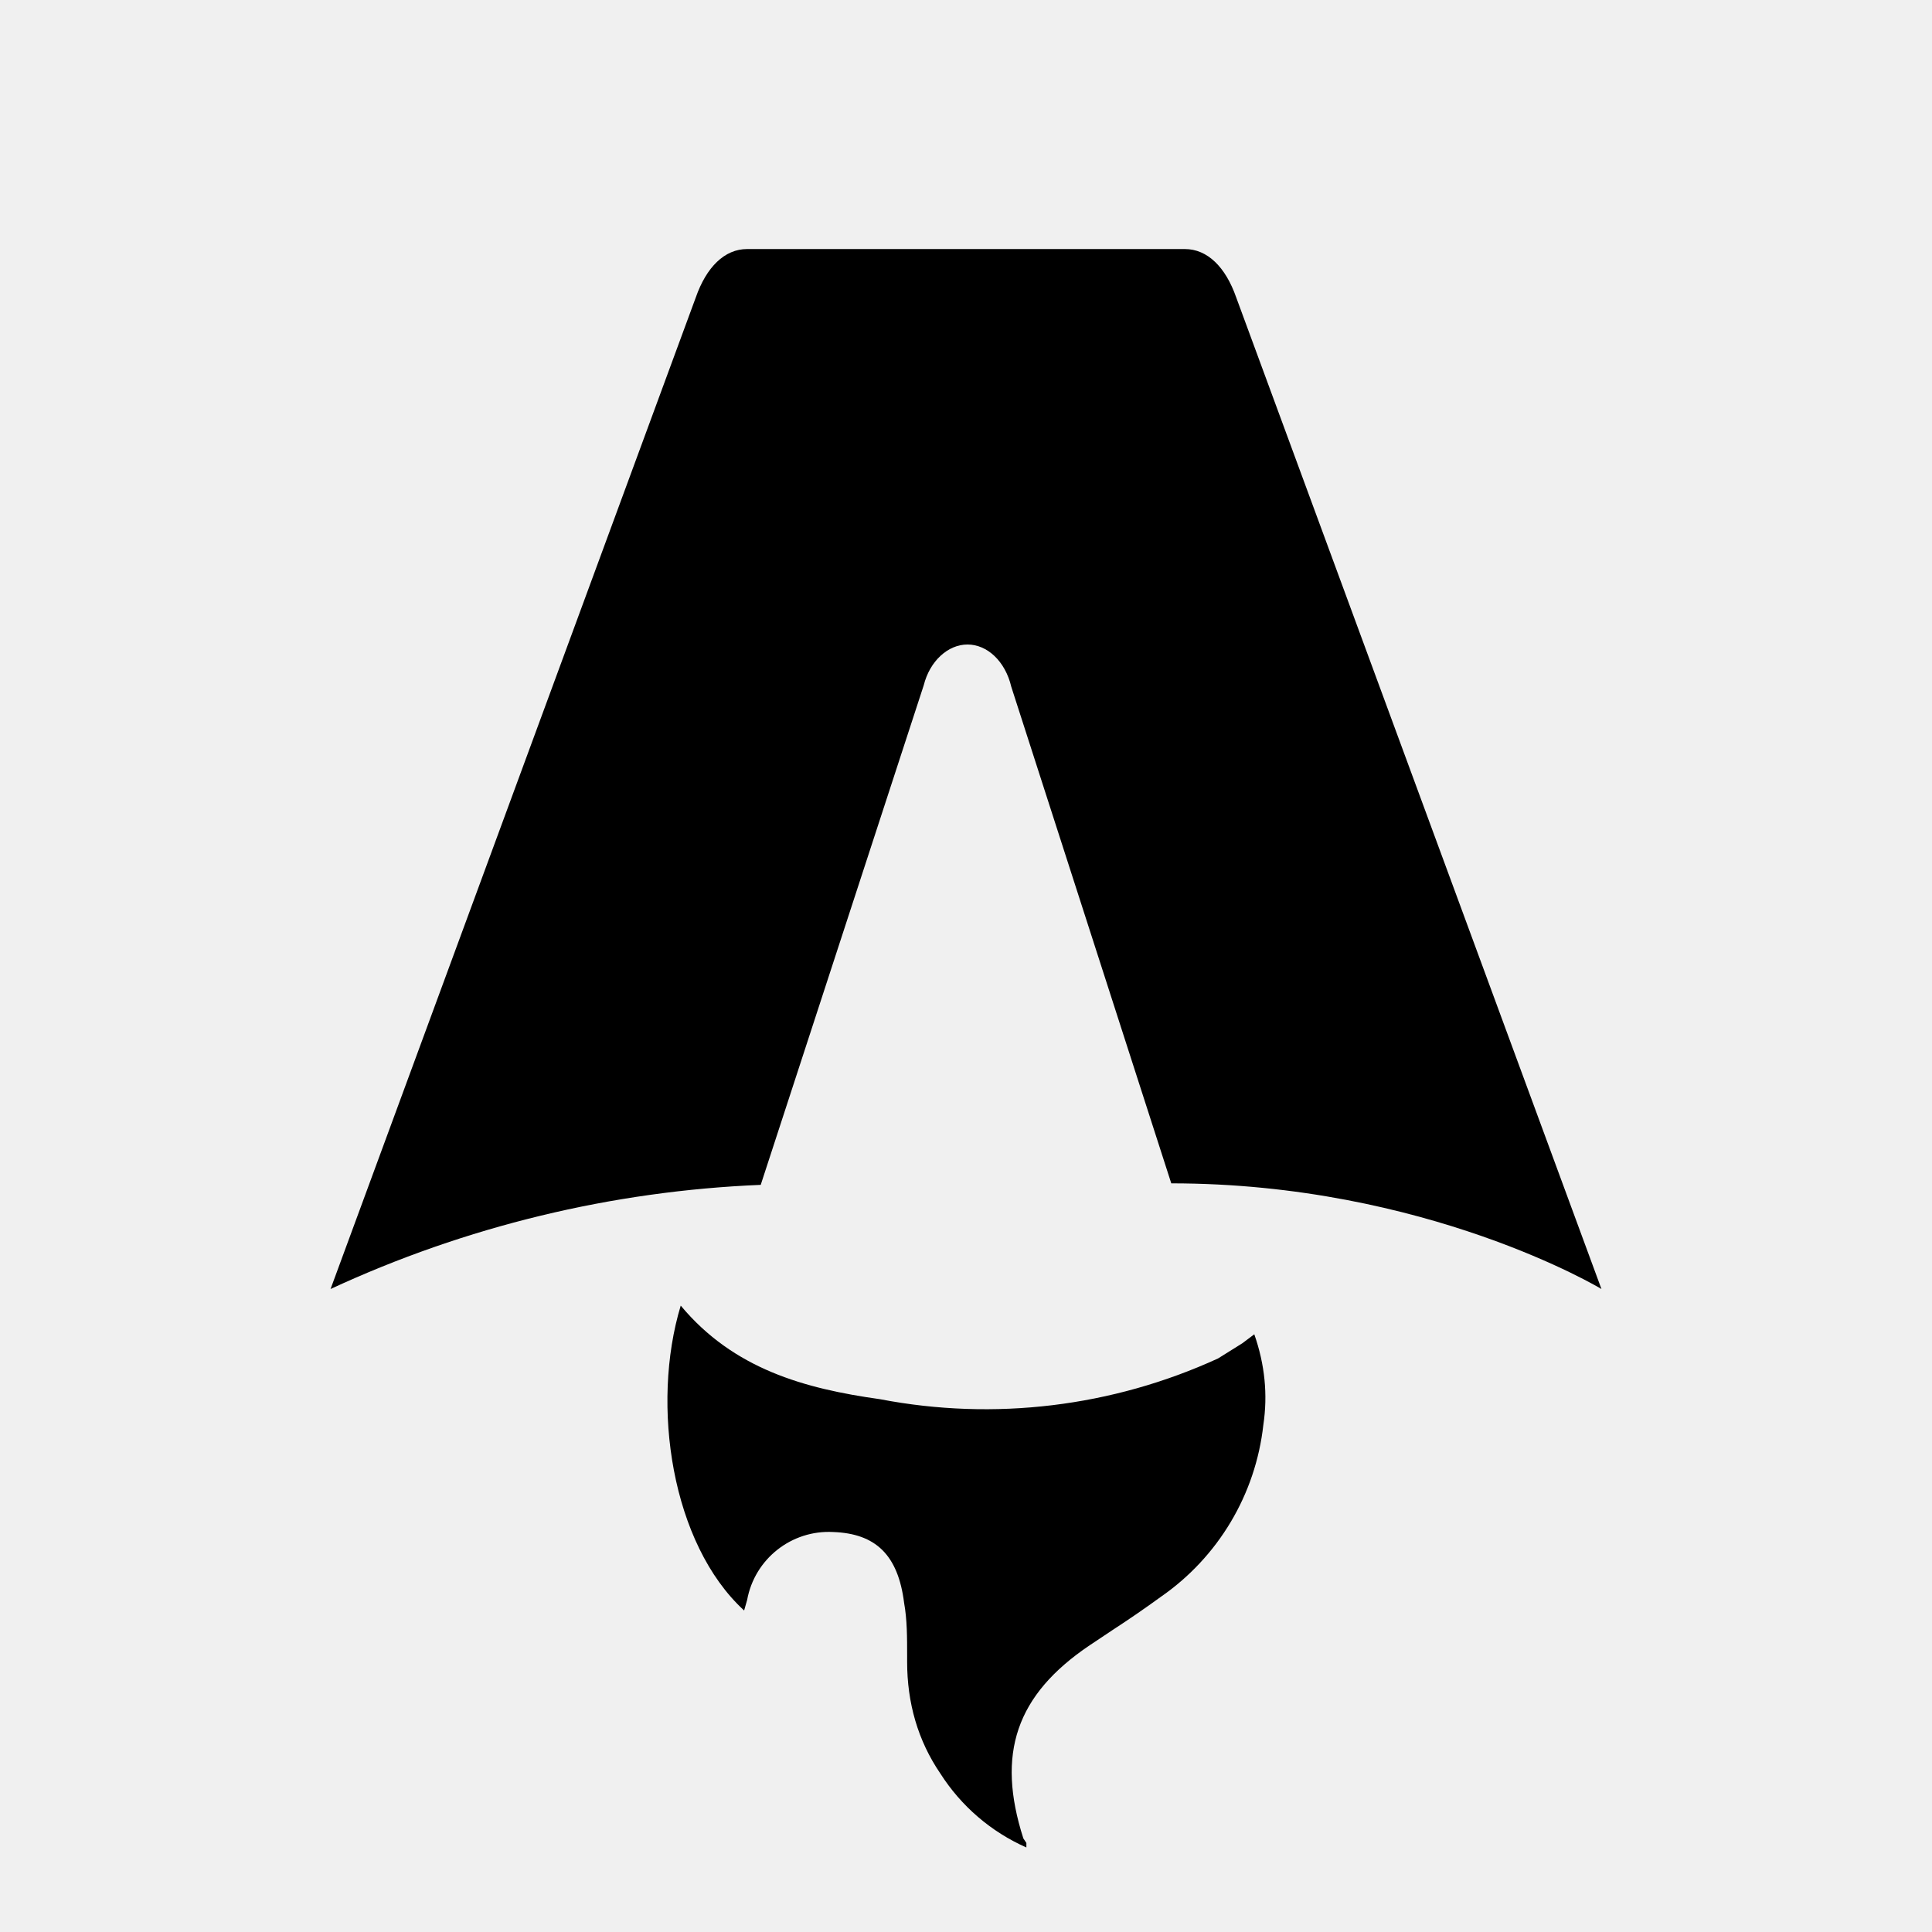
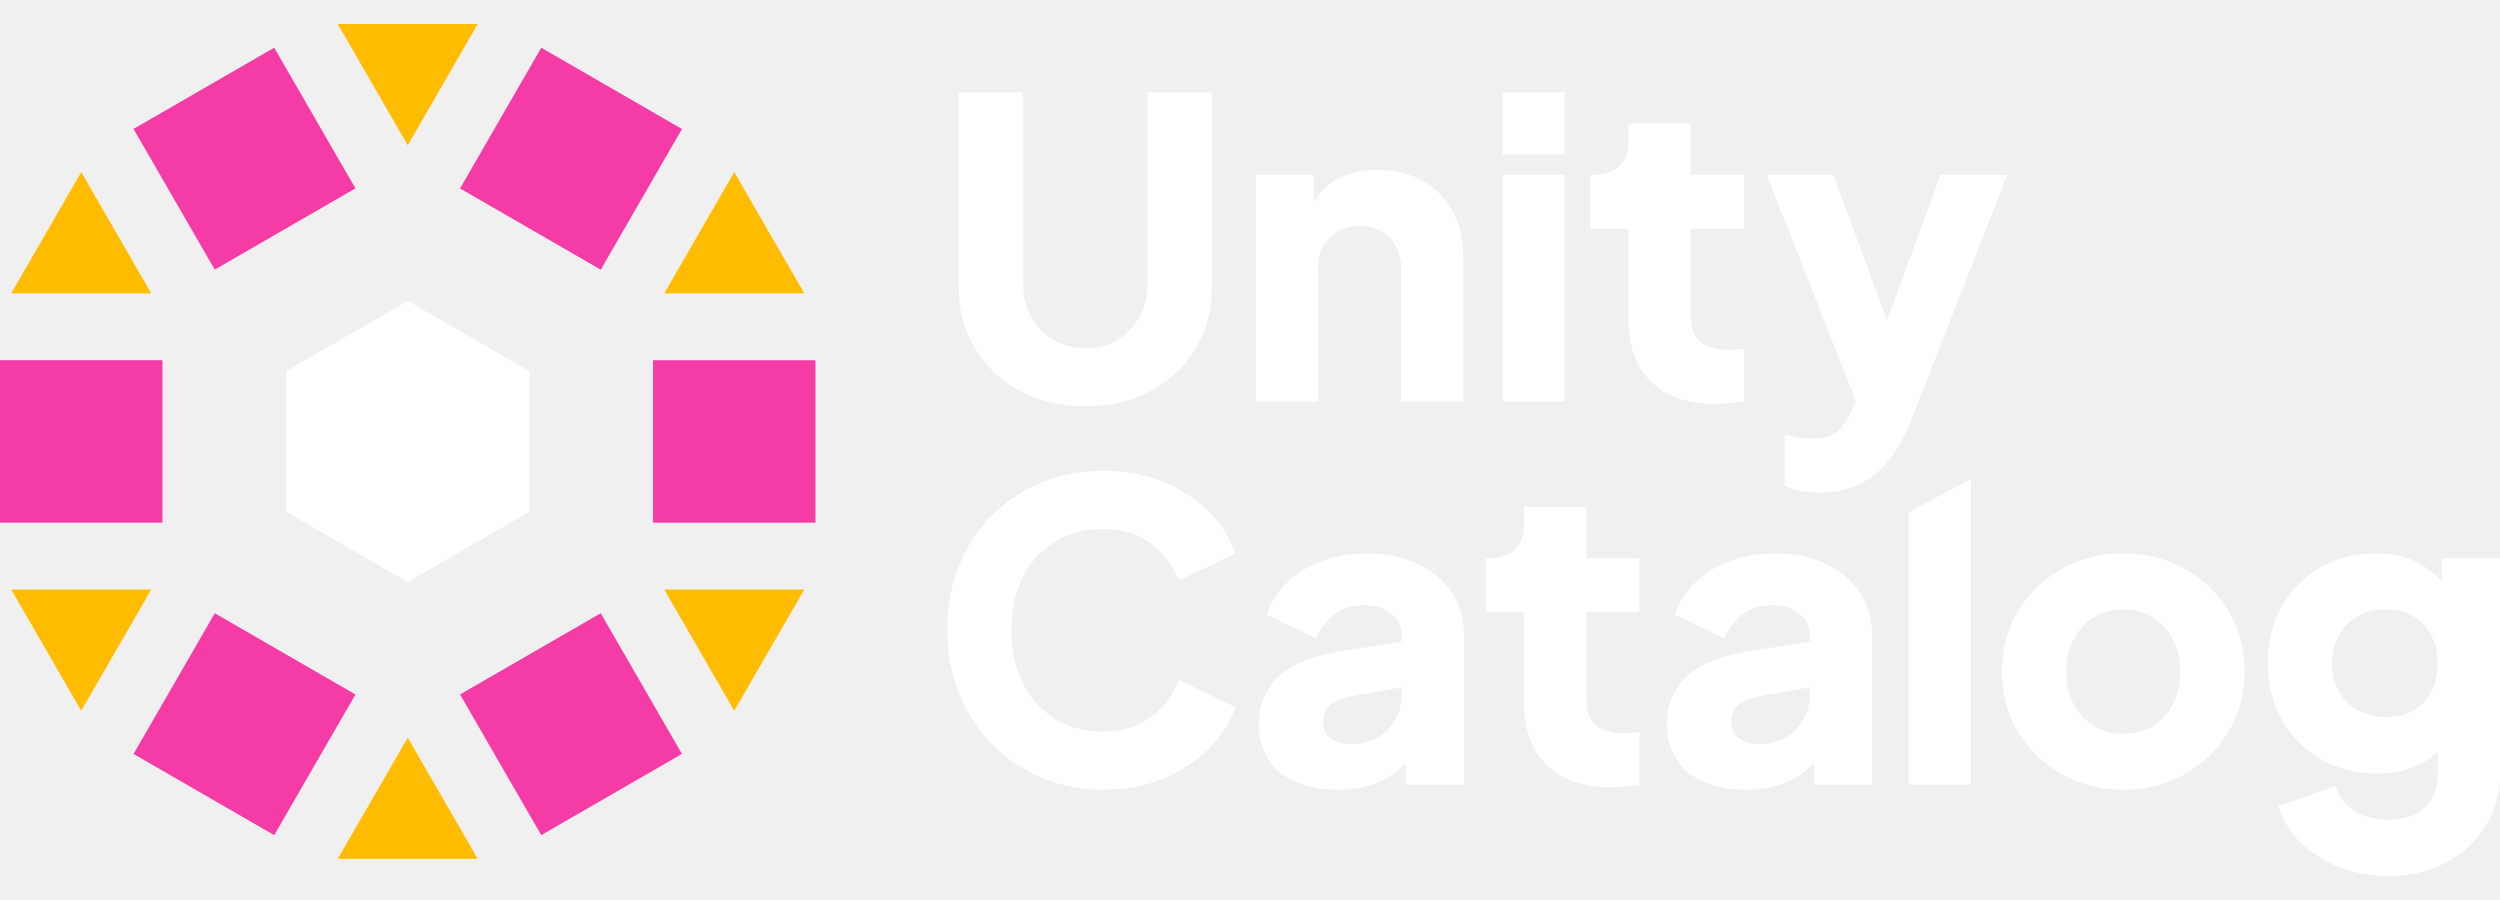
- <svg xmlns="http://www.w3.org/2000/svg" fill="none" viewBox="0 0 128 128">
-   <path d="M50.4 78.5a75.1 75.1 0 0 0-28.5 6.9l24.2-65.7c.7-2 1.9-3.2 3.4-3.2h29c1.5 0 2.7 1.2 3.4 3.2l24.2 65.7s-11.6-7-28.5-7L67 45.5c-.4-1.7-1.6-2.8-2.9-2.8-1.3 0-2.5 1.1-2.9 2.7L50.4 78.5Zm-1.1 28.2Zm-4.2-20.2c-2 6.6-.6 15.8 4.2 20.2a17.5 17.5 0 0 1 .2-.7 5.5 5.5 0 0 1 5.7-4.5c2.8.1 4.3 1.5 4.7 4.7.2 1.1.2 2.3.2 3.5v.4c0 2.7.7 5.2 2.2 7.4a13 13 0 0 0 5.7 4.9v-.3l-.2-.3c-1.8-5.6-.5-9.5 4.4-12.8l1.5-1a73 73 0 0 0 3.2-2.2 16 16 0 0 0 6.8-11.4c.3-2 .1-4-.6-6l-.8.6-1.6 1a37 37 0 0 1-22.4 2.7c-5-.7-9.7-2-13.2-6.2Z" />
-   <style>
-         path { fill: #000; }
-         @media (prefers-color-scheme: dark) {
-             path { fill: #FFF; }
-         }
-     </style>
+ <svg xmlns="http://www.w3.org/2000/svg" width="100" height="36" viewBox="0 0 100 36" fill="none" role="presentation">
+   <g clip-path="url(#clip0_124_3368)">
+     <path d="M43.412 16.254C42.438 16.254 41.57 16.05 40.807 15.64C40.045 15.231 39.444 14.67 39.008 13.956C38.571 13.243 38.353 12.433 38.353 11.526V3.695H40.925V11.36C40.925 11.846 41.032 12.287 41.248 12.678C41.464 13.07 41.759 13.377 42.135 13.599C42.511 13.82 42.936 13.93 43.412 13.93C43.888 13.93 44.327 13.82 44.697 13.599C45.067 13.377 45.36 13.07 45.576 12.678C45.791 12.285 45.899 11.846 45.899 11.36V3.695H48.471V11.525C48.471 12.432 48.252 13.243 47.816 13.955C47.379 14.668 46.779 15.23 46.016 15.639C45.254 16.049 44.386 16.253 43.412 16.253V16.254Z" fill="#FFFFFF" />
+     <path d="M58.096 8.431C57.808 7.916 57.408 7.516 56.892 7.228C56.378 6.94 55.778 6.796 55.093 6.796C54.463 6.796 53.913 6.926 53.442 7.185C53.058 7.397 52.765 7.71 52.555 8.111V6.996H50.233V16.053H52.722V10.761C52.722 10.407 52.791 10.103 52.929 9.848C53.067 9.594 53.263 9.395 53.518 9.251C53.773 9.108 54.059 9.035 54.381 9.035C54.702 9.035 55.003 9.108 55.251 9.251C55.501 9.395 55.694 9.594 55.832 9.848C55.971 10.103 56.04 10.407 56.04 10.761V16.053H58.528V10.23C58.528 9.545 58.384 8.945 58.097 8.431H58.096Z" fill="#FFFFFF" />
+     <path d="M60.102 6.184V3.695H62.59V6.184H60.102ZM60.102 16.055V6.997H62.59V16.055H60.102Z" fill="#FFFFFF" />
+     <path d="M68.591 16.154C67.496 16.154 66.647 15.859 66.044 15.267C65.441 14.675 65.139 13.848 65.139 12.787V9.154H63.613V6.997H63.696C64.16 6.997 64.517 6.881 64.766 6.648C65.014 6.416 65.138 6.066 65.138 5.602V4.939H67.627V6.997H69.751V9.154H67.627V12.62C67.627 12.931 67.682 13.188 67.793 13.393C67.903 13.598 68.076 13.749 68.308 13.848C68.54 13.948 68.828 13.997 69.171 13.997C69.248 13.997 69.336 13.991 69.436 13.981C69.535 13.97 69.64 13.958 69.751 13.948V16.055C69.585 16.077 69.397 16.098 69.186 16.121C68.977 16.143 68.777 16.154 68.59 16.154H68.591Z" fill="#FFFFFF" />
+     <path d="M77.62 6.997L75.48 12.824L73.341 6.997H70.67L74.238 16.051L74.071 16.435C73.938 16.722 73.766 16.98 73.556 17.207C73.347 17.433 72.998 17.547 72.511 17.547C72.335 17.547 72.141 17.531 71.93 17.497C71.721 17.463 71.538 17.425 71.383 17.381V19.422C71.571 19.521 71.79 19.593 72.038 19.637C72.288 19.682 72.544 19.704 72.81 19.704C73.363 19.704 73.863 19.602 74.311 19.397C74.758 19.192 75.159 18.88 75.514 18.46C75.868 18.039 76.167 17.519 76.41 16.9L80.292 6.997H77.62Z" fill="#FFFFFF" />
+     <path d="M44.127 31.589C43.242 31.589 42.421 31.428 41.663 31.107C40.905 30.786 40.244 30.339 39.68 29.764C39.117 29.188 38.676 28.514 38.361 27.74C38.046 26.966 37.888 26.12 37.888 25.201C37.888 24.283 38.042 23.434 38.353 22.655C38.662 21.875 39.099 21.201 39.663 20.632C40.226 20.063 40.887 19.62 41.645 19.305C42.402 18.989 43.229 18.832 44.125 18.832C45.022 18.832 45.825 18.981 46.539 19.28C47.252 19.579 47.857 19.977 48.355 20.475C48.853 20.973 49.207 21.526 49.416 22.134L47.144 23.228C46.933 22.631 46.565 22.136 46.04 21.744C45.515 21.351 44.875 21.154 44.123 21.154C43.371 21.154 42.752 21.326 42.199 21.669C41.646 22.012 41.217 22.484 40.914 23.088C40.609 23.691 40.458 24.395 40.458 25.203C40.458 26.01 40.611 26.717 40.914 27.325C41.217 27.933 41.646 28.409 42.199 28.753C42.752 29.096 43.394 29.267 44.123 29.267C44.852 29.267 45.514 29.07 46.04 28.677C46.565 28.285 46.933 27.789 47.144 27.192L49.416 28.287C49.207 28.895 48.853 29.448 48.355 29.946C47.857 30.444 47.251 30.843 46.539 31.141C45.825 31.44 45.02 31.589 44.125 31.589H44.127Z" fill="#FFFFFF" />
+     <path d="M64.415 31.489C63.32 31.489 62.472 31.194 61.868 30.602C61.265 30.011 60.964 29.184 60.964 28.122V24.489H59.437V22.332H59.52C59.984 22.332 60.342 22.216 60.59 21.983C60.839 21.751 60.963 21.402 60.963 20.938V20.275H63.451V22.332H65.575V24.489H63.451V27.956C63.451 28.266 63.506 28.523 63.618 28.728C63.728 28.933 63.9 29.084 64.132 29.184C64.364 29.283 64.652 29.332 64.995 29.332C65.073 29.332 65.161 29.327 65.26 29.316C65.36 29.305 65.464 29.294 65.575 29.283V31.39C65.409 31.412 65.222 31.433 65.011 31.457C64.801 31.479 64.602 31.489 64.414 31.489H64.415Z" fill="#FFFFFF" />
+     <path d="M56.702 22.548C56.116 22.271 55.441 22.133 54.678 22.133C54.036 22.133 53.444 22.232 52.903 22.432C52.361 22.631 51.897 22.913 51.509 23.277C51.121 23.642 50.84 24.08 50.663 24.587L52.654 25.533C52.808 25.136 53.054 24.814 53.392 24.571C53.729 24.328 54.119 24.207 54.561 24.207C55.025 24.207 55.393 24.323 55.665 24.556C55.935 24.788 56.071 25.076 56.071 25.418V25.661L53.566 26.066C52.847 26.176 52.247 26.365 51.767 26.63C51.286 26.894 50.929 27.225 50.697 27.616C50.465 28.009 50.348 28.46 50.348 28.968C50.348 29.511 50.476 29.978 50.73 30.369C50.984 30.762 51.35 31.063 51.825 31.274C52.301 31.483 52.864 31.589 53.517 31.589C54.003 31.589 54.446 31.526 54.844 31.398C55.243 31.271 55.601 31.077 55.922 30.817C56.031 30.729 56.136 30.629 56.238 30.526V31.39H58.56V25.418C58.56 24.765 58.397 24.192 58.07 23.701C57.743 23.208 57.287 22.824 56.702 22.548ZM55.815 28.777C55.644 29.082 55.402 29.322 55.093 29.499C54.784 29.676 54.424 29.764 54.015 29.764C53.706 29.764 53.446 29.686 53.236 29.532C53.025 29.377 52.921 29.161 52.921 28.885C52.921 28.586 53.014 28.357 53.203 28.196C53.391 28.035 53.662 27.923 54.016 27.856L56.074 27.488V27.773C56.074 28.139 55.988 28.473 55.816 28.777H55.815Z" fill="#FFFFFF" />
+     <path d="M74.394 23.701C74.068 23.208 73.612 22.824 73.026 22.548C72.44 22.271 71.765 22.133 71.002 22.133C70.36 22.133 69.769 22.232 69.227 22.432C68.685 22.631 68.221 22.913 67.833 23.277C67.445 23.642 67.164 24.08 66.987 24.587L68.978 25.533C69.132 25.136 69.379 24.814 69.716 24.571C70.053 24.328 70.444 24.207 70.885 24.207C71.349 24.207 71.717 24.323 71.989 24.556C72.26 24.788 72.395 25.076 72.395 25.418V25.661L69.891 26.066C69.171 26.176 68.571 26.365 68.091 26.63C67.611 26.894 67.253 27.225 67.021 27.616C66.789 28.009 66.672 28.46 66.672 28.968C66.672 29.511 66.8 29.978 67.054 30.369C67.308 30.762 67.674 31.063 68.149 31.274C68.625 31.483 69.189 31.589 69.841 31.589C70.328 31.589 70.77 31.526 71.169 31.398C71.567 31.271 71.926 31.077 72.247 30.817C72.356 30.729 72.46 30.629 72.562 30.526V31.39H74.884V25.418C74.884 24.765 74.721 24.192 74.394 23.701ZM72.139 28.777C71.968 29.082 71.726 29.322 71.417 29.499C71.108 29.676 70.748 29.764 70.339 29.764C70.03 29.764 69.77 29.686 69.56 29.532C69.349 29.377 69.245 29.161 69.245 28.885C69.245 28.586 69.339 28.357 69.527 28.196C69.715 28.035 69.987 27.923 70.34 27.856L72.398 27.488V27.773C72.398 28.139 72.312 28.473 72.14 28.777H72.139Z" fill="#FFFFFF" />
+     <path d="M76.353 31.39V20.484L78.842 19.159V31.39H76.353Z" fill="#FFFFFF" />
+     <path d="M84.938 31.589C84.041 31.589 83.226 31.385 82.491 30.975C81.755 30.566 81.17 30.005 80.733 29.291C80.296 28.578 80.078 27.768 80.078 26.861C80.078 25.955 80.296 25.131 80.733 24.422C81.17 23.715 81.755 23.156 82.491 22.747C83.227 22.338 84.042 22.133 84.938 22.133C85.833 22.133 86.646 22.338 87.377 22.747C88.107 23.157 88.69 23.715 89.127 24.422C89.564 25.13 89.782 25.943 89.782 26.861C89.782 27.78 89.563 28.579 89.127 29.291C88.69 30.005 88.107 30.566 87.377 30.975C86.647 31.385 85.834 31.589 84.938 31.589ZM84.938 29.349C85.391 29.349 85.786 29.245 86.123 29.034C86.461 28.824 86.727 28.531 86.92 28.155C87.113 27.779 87.21 27.348 87.21 26.861C87.21 26.375 87.113 25.947 86.92 25.576C86.727 25.206 86.461 24.912 86.123 24.698C85.786 24.482 85.391 24.374 84.938 24.374C84.484 24.374 84.086 24.482 83.743 24.698C83.399 24.913 83.131 25.206 82.938 25.576C82.744 25.947 82.647 26.375 82.647 26.861C82.647 27.348 82.744 27.779 82.938 28.155C83.131 28.531 83.399 28.825 83.743 29.034C84.086 29.245 84.484 29.349 84.938 29.349Z" fill="#FFFFFF" />
+     <path d="M97.678 22.332V23.288C97.404 22.966 97.095 22.708 96.749 22.523C96.262 22.263 95.692 22.133 95.04 22.133C94.211 22.133 93.469 22.322 92.818 22.696C92.165 23.073 91.651 23.589 91.275 24.248C90.899 24.906 90.71 25.661 90.71 26.512C90.71 27.364 90.899 28.125 91.275 28.794C91.651 29.462 92.17 29.988 92.834 30.369C93.499 30.751 94.25 30.942 95.091 30.942C95.743 30.942 96.313 30.818 96.799 30.569C97.064 30.433 97.3 30.256 97.513 30.044V30.908C97.513 31.296 97.432 31.632 97.272 31.921C97.112 32.208 96.882 32.427 96.583 32.575C96.285 32.725 95.931 32.799 95.522 32.799C95.002 32.799 94.554 32.677 94.178 32.435C93.802 32.191 93.552 31.86 93.432 31.439L91.126 32.252C91.315 32.816 91.621 33.305 92.047 33.72C92.472 34.135 92.984 34.458 93.582 34.69C94.179 34.922 94.826 35.038 95.523 35.038C96.397 35.038 97.168 34.861 97.837 34.508C98.506 34.154 99.034 33.664 99.421 33.039C99.808 32.415 100.002 31.704 100.002 30.908V22.332H97.678ZM97.255 27.673C97.084 27.994 96.842 28.244 96.533 28.42C96.224 28.597 95.858 28.684 95.439 28.684C95.019 28.684 94.644 28.593 94.319 28.41C93.992 28.228 93.738 27.977 93.555 27.656C93.372 27.335 93.282 26.965 93.282 26.544C93.282 26.123 93.373 25.733 93.555 25.407C93.738 25.082 93.992 24.826 94.319 24.645C94.644 24.462 95.018 24.371 95.439 24.371C95.859 24.371 96.207 24.462 96.517 24.645C96.826 24.828 97.07 25.082 97.247 25.407C97.424 25.733 97.511 26.113 97.511 26.544C97.511 26.975 97.426 27.351 97.254 27.672L97.255 27.673Z" fill="#FFFFFF" />
+     <path d="M16.311 12.037L11.442 14.848V20.469L16.311 23.28L21.178 20.469V14.848L16.311 12.037Z" fill="#FFFFFF" />
+     <path d="M26.571 11.733H32.17L29.37 6.885L26.571 11.733Z" fill="#FFBC00" />
+     <path d="M26.571 23.582L29.37 28.431L32.17 23.582H26.571Z" fill="#FFBC00" />
+     <path d="M13.51 34.355H19.109L16.31 29.507L13.51 34.355Z" fill="#FFBC00" />
+     <path d="M0.45 23.582L3.249 28.431L6.049 23.582H0.45Z" fill="#FFBC00" />
+     <path d="M0.45 11.733H6.049L3.249 6.885L0.45 11.733Z" fill="#FFBC00" />
+     <path d="M13.51 0.96L16.31 5.81L19.109 0.96H13.51Z" fill="#FFBC00" />
+     <path d="M21.651 1.91L18.402 7.538L24.03 10.787L27.279 5.159L21.651 1.91Z" fill="#F43BA6" />
+     <path d="M32.619 14.41H26.121V20.907H32.619V14.41Z" fill="#F43BA6" />
+     <path d="M24.029 24.529L18.401 27.778L21.65 33.405L27.277 30.156L24.029 24.529Z" fill="#F43BA6" />
+     <path d="M8.591 24.53L5.342 30.158L10.969 33.407L14.218 27.779L8.591 24.53Z" fill="#F43BA6" />
+     <path d="M6.498 14.408H0V20.906H6.498V14.408Z" fill="#F43BA6" />
+     <path d="M10.968 1.908L5.341 5.157L8.59 10.784L14.217 7.535L10.968 1.908Z" fill="#F43BA6" />
+   </g>
+   <defs>
+     <clipPath id="clip0_124_3368">
+       <rect width="100" height="34.079" fill="white" transform="translate(0 0.960449)" />
+     </clipPath>
+   </defs>
</svg>
